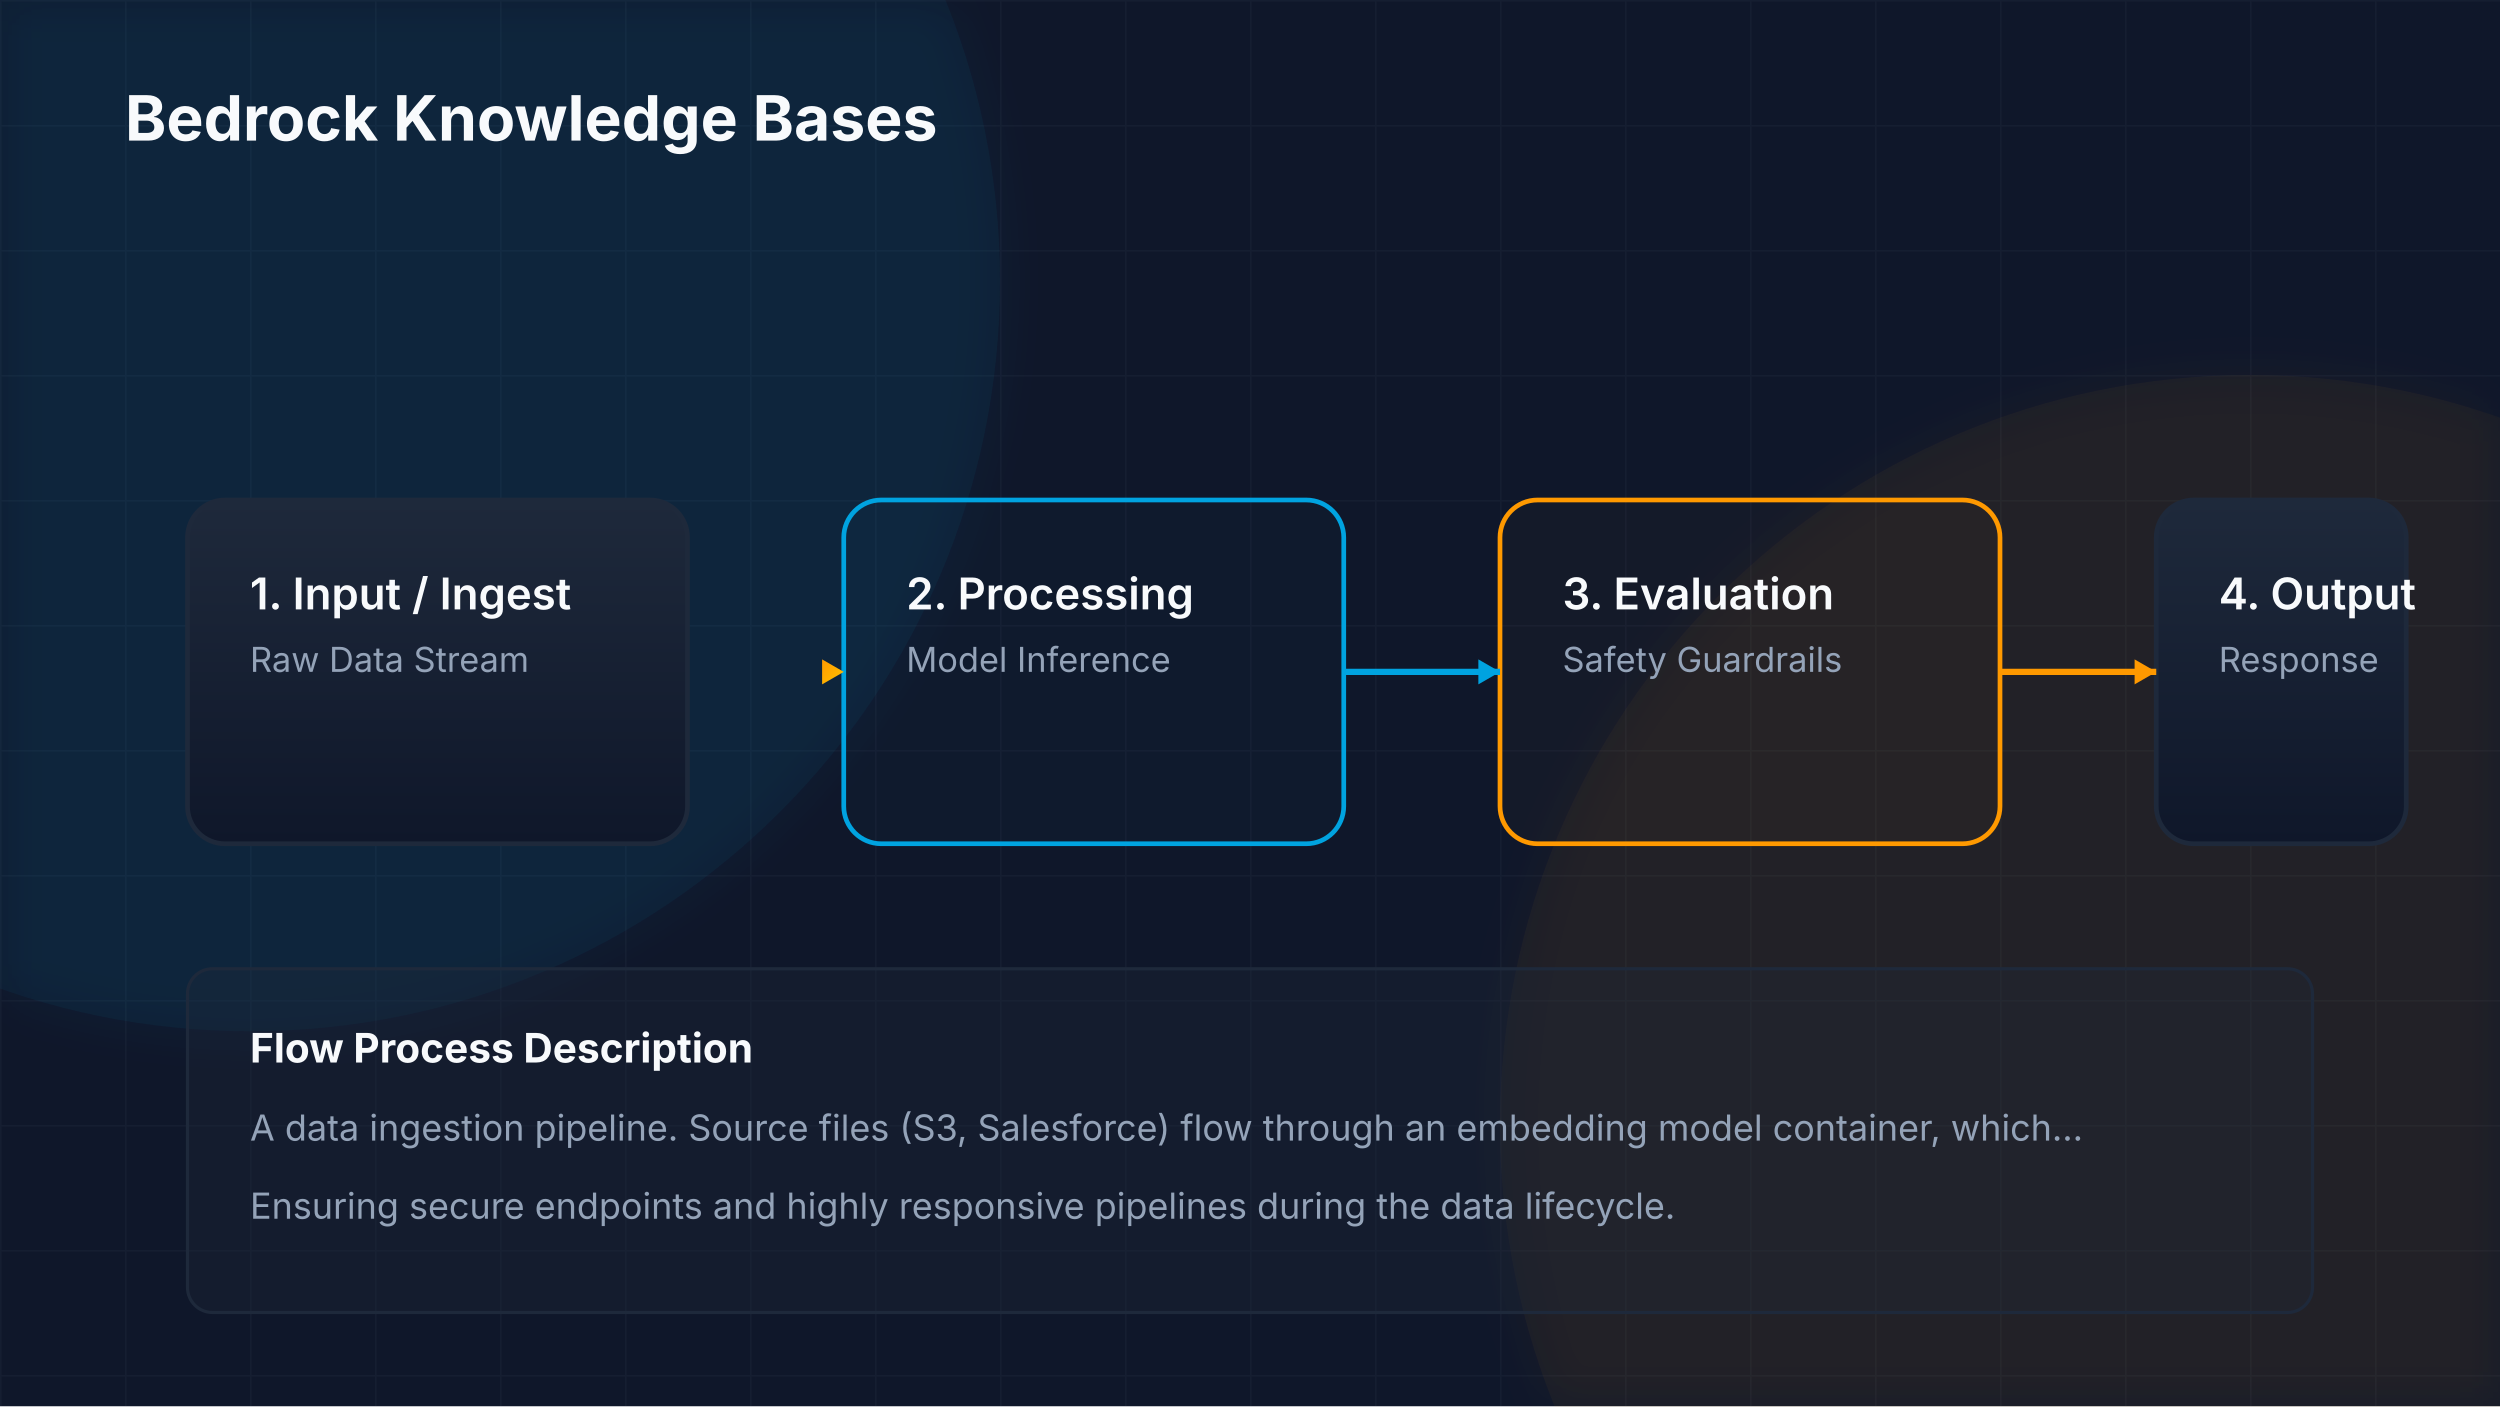
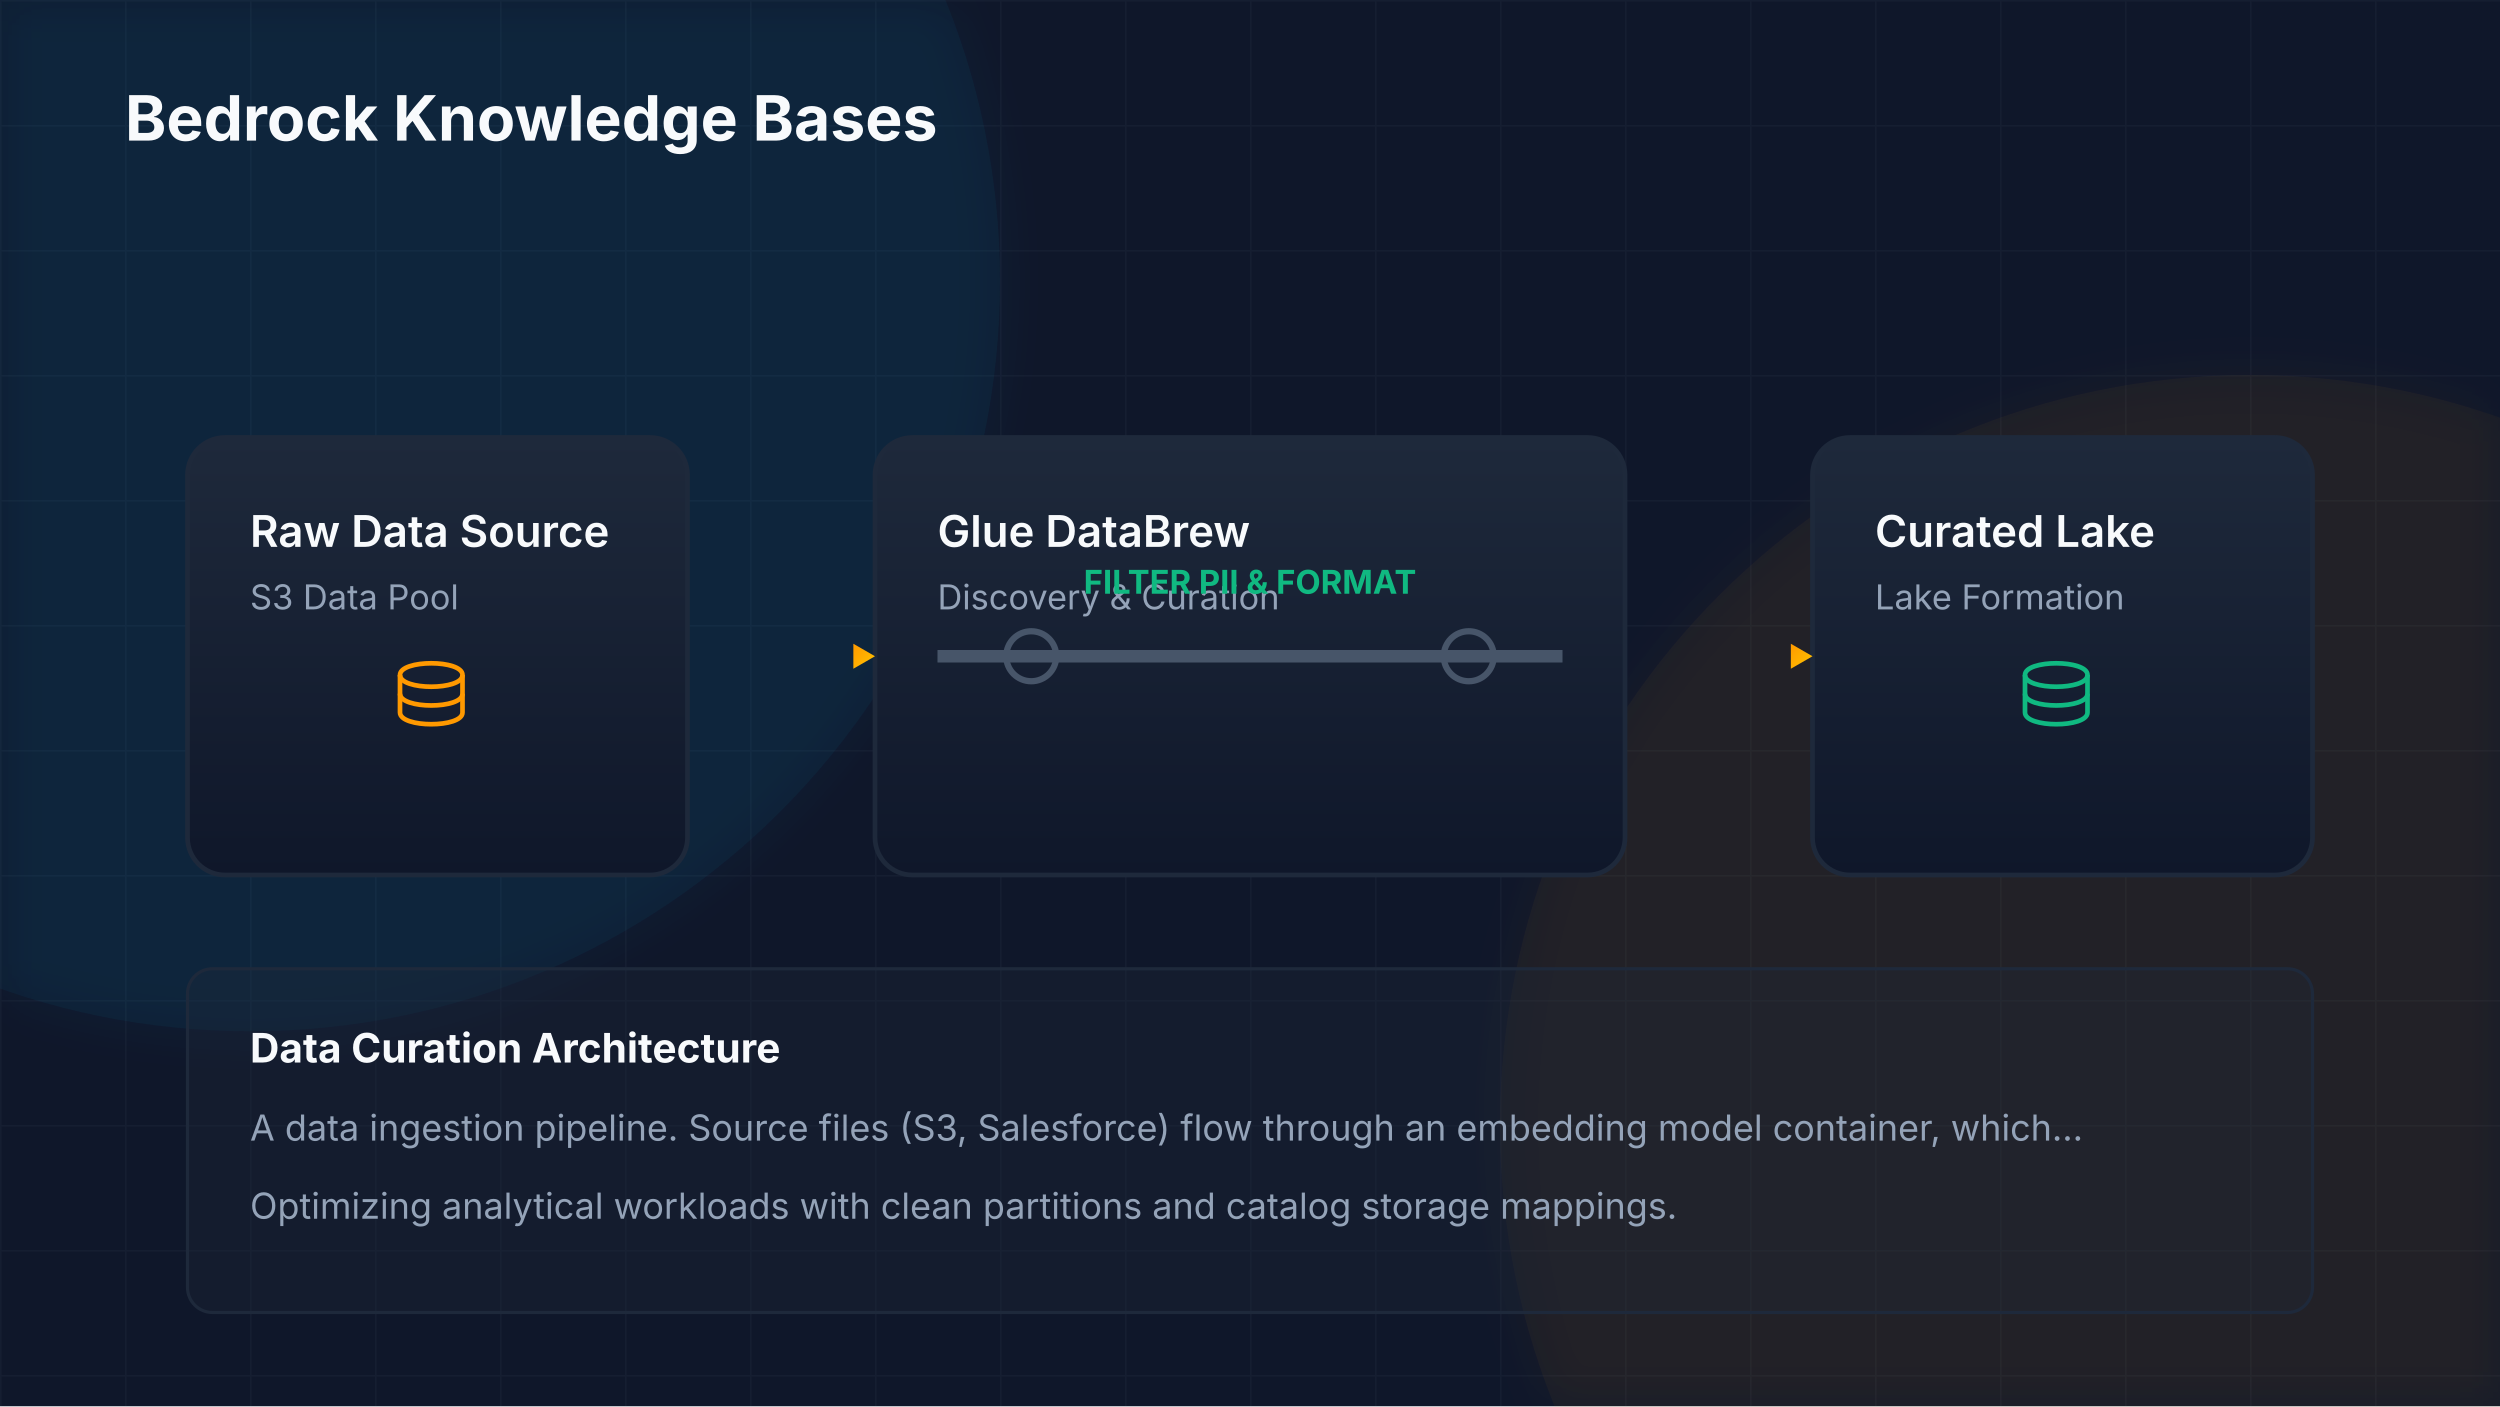
<svg xmlns="http://www.w3.org/2000/svg" viewBox="0 0 800 450" width="100%" height="100%">
  <defs>
    <linearGradient id="aws-orange" x1="0%" y1="0%" x2="100%" y2="100%">
      <stop offset="0%" stop-color="#FF9900" />
      <stop offset="100%" stop-color="#FFC400" />
    </linearGradient>
    <linearGradient id="cloud-blue" x1="0%" y1="0%" x2="100%" y2="100%">
      <stop offset="0%" stop-color="#00A3E0" />
      <stop offset="100%" stop-color="#1D70B8" />
    </linearGradient>
    <linearGradient id="success-green" x1="0%" y1="0%" x2="100%" y2="100%">
      <stop offset="0%" stop-color="#10B981" />
      <stop offset="100%" stop-color="#059669" />
    </linearGradient>
    <linearGradient id="alert-red" x1="0%" y1="0%" x2="100%" y2="100%">
      <stop offset="0%" stop-color="#EF4444" />
      <stop offset="100%" stop-color="#DC2626" />
    </linearGradient>
    <linearGradient id="warning-gold" x1="0%" y1="0%" x2="100%" y2="100%">
      <stop offset="0%" stop-color="#F59E0B" />
      <stop offset="100%" stop-color="#D97706" />
    </linearGradient>
    <linearGradient id="dark-card" x1="0%" y1="0%" x2="0%" y2="100%">
      <stop offset="0%" stop-color="#1E293B" />
      <stop offset="100%" stop-color="#0F172A" />
    </linearGradient>
    <linearGradient id="purple-glow" x1="0%" y1="0%" x2="100%" y2="100%">
      <stop offset="0%" stop-color="#8B5CF6" />
      <stop offset="100%" stop-color="#6D28D9" />
    </linearGradient>
    <filter id="glow-orange" x="-20%" y="-20%" width="140%" height="140%">
      <feGaussianBlur stdDeviation="8" result="blur" />
      <feComposite in="SourceGraphic" in2="blur" operator="over" />
    </filter>
    <filter id="glow-blue" x="-20%" y="-20%" width="140%" height="140%">
      <feGaussianBlur stdDeviation="8" result="blur" />
      <feComposite in="SourceGraphic" in2="blur" operator="over" />
    </filter>
    <pattern id="grid" width="40" height="40" patternUnits="userSpaceOnUse">
      <path d="M 40 0 L 0 0 0 40" fill="none" stroke="rgba(148, 163, 184, 0.05)" stroke-width="1" />
    </pattern>
  </defs>
  <rect width="800" height="450" fill="#0F172A" />
  <rect width="800" height="450" fill="url(#grid)" />
  <circle cx="80.0" cy="90.0" r="240.0" fill="rgba(0, 163, 224, 0.05)" filter="url(#glow-blue)" />
  <circle cx="720.0" cy="360.0" r="240.0" fill="rgba(255, 153, 0, 0.04)" filter="url(#glow-orange)" />
  <text x="40" y="45" font-family="Inter, system-ui, sans-serif" font-size="20" font-weight="700" fill="#F8FAFC">Bedrock Knowledge Bases</text>
-   <rect x="60" y="160" width="160" height="110" rx="12" fill="url(#dark-card)" stroke="#1E293B" stroke-width="1.5" />
-   <text x="80" y="195" font-family="Inter, system-ui, sans-serif" font-size="14" font-weight="600" fill="#F8FAFC">1. Input / Ingest</text>
-   <text x="80" y="215" font-family="Inter, system-ui, sans-serif" font-size="11" fill="#94A3B8">Raw Data Stream</text>
-   <rect x="270" y="160" width="160" height="110" rx="12" fill="rgba(0,163,224,0.02)" stroke="#00A3E0" stroke-width="1.5" />
-   <text x="290" y="195" font-family="Inter, system-ui, sans-serif" font-size="14" font-weight="600" fill="#F8FAFC">2. Processing</text>
-   <text x="290" y="215" font-family="Inter, system-ui, sans-serif" font-size="11" fill="#94A3B8">Model Inference</text>
-   <rect x="480" y="160" width="160" height="110" rx="12" fill="rgba(255,153,0,0.02)" stroke="#FF9900" stroke-width="1.5" />
-   <text x="500" y="195" font-family="Inter, system-ui, sans-serif" font-size="14" font-weight="600" fill="#F8FAFC">3. Evaluation</text>
-   <text x="500" y="215" font-family="Inter, system-ui, sans-serif" font-size="11" fill="#94A3B8">Safety Guardrails</text>
-   <rect x="690" y="160" width="80" height="110" rx="12" fill="url(#dark-card)" stroke="#1E293B" stroke-width="1.5" />
-   <text x="710" y="195" font-family="Inter, system-ui, sans-serif" font-size="14" font-weight="600" fill="#F8FAFC">4. Output</text>
-   <text x="710" y="215" font-family="Inter, system-ui, sans-serif" font-size="11" fill="#94A3B8">Response</text>
-   <line x1="220" y1="215" x2="270" y2="215" stroke="url(#aws-orange)" stroke-width="2" />
-   <path d="M 270 215 L 263.072 219.0 L 263.072 211.0 Z" fill="url(#aws-orange)" />
-   <line x1="430" y1="215" x2="480" y2="215" stroke="#00A3E0" stroke-width="2" />
-   <path d="M 480 215 L 473.072 219.0 L 473.072 211.0 Z" fill="#00A3E0" />
-   <line x1="640" y1="215" x2="690" y2="215" stroke="#FF9900" stroke-width="2" />
-   <path d="M 690 215 L 683.072 219.0 L 683.072 211.0 Z" fill="#FF9900" />
+   <rect x="60" y="140" width="160" height="140" rx="12" fill="url(#dark-card)" stroke="#1E293B" stroke-width="1.5" />
+   <text x="80" y="175" font-family="Inter, system-ui, sans-serif" font-size="14" font-weight="600" fill="#F8FAFC">Raw Data Source</text>
+   <text x="80" y="195" font-family="Inter, system-ui, sans-serif" font-size="11" fill="#94A3B8">S3 Data Pool</text>
+   <g transform="translate(128,210)">
+     <path d="M 0 6 C 0 1, 20 1, 20 6 C 20 11, 0 11, 0 6 Z" fill="none" stroke="#FF9900" stroke-width="1.5" />
+     <path d="M 0 6 L 0 12 C 0 17, 20 17, 20 12 L 20 6" fill="none" stroke="#FF9900" stroke-width="1.5" />
+     <path d="M 0 12 L 0 18 C 0 23, 20 23, 20 18 L 20 12" fill="none" stroke="#FF9900" stroke-width="1.5" />
+   </g>
+   <rect x="280" y="140" width="240" height="140" rx="12" fill="url(#dark-card)" stroke="#1E293B" stroke-width="1.5" />
+   <text x="300" y="175" font-family="Inter, system-ui, sans-serif" font-size="14" font-weight="600" fill="#F8FAFC">Glue DataBrew</text>
+   <text x="300" y="195" font-family="Inter, system-ui, sans-serif" font-size="11" fill="#94A3B8">Discovery &amp; Curation</text>
+   <line x1="300" y1="210" x2="500" y2="210" stroke="#475569" stroke-width="4" />
+   <circle cx="330" cy="210" r="8" fill="none" stroke="#475569" stroke-width="2" />
+   <circle cx="470" cy="210" r="8" fill="none" stroke="#475569" stroke-width="2" />
+   <text x="400" y="190" font-family="Inter" font-size="10.5" fill="#10B981" font-weight="700" text-anchor="middle">FILTER PII &amp; FORMAT</text>
+   <rect x="580" y="140" width="160" height="140" rx="12" fill="url(#dark-card)" stroke="#1E293B" stroke-width="1.5" />
+   <text x="600" y="175" font-family="Inter, system-ui, sans-serif" font-size="14" font-weight="600" fill="#F8FAFC">Curated Lake</text>
+   <text x="600" y="195" font-family="Inter, system-ui, sans-serif" font-size="11" fill="#94A3B8">Lake Formation</text>
+   <g transform="translate(648,210)">
+     <path d="M 0 6 C 0 1, 20 1, 20 6 C 20 11, 0 11, 0 6 Z" fill="none" stroke="#10B981" stroke-width="1.5" />
+     <path d="M 0 6 L 0 12 C 0 17, 20 17, 20 12 L 20 6" fill="none" stroke="#10B981" stroke-width="1.5" />
+     <path d="M 0 12 L 0 18 C 0 23, 20 23, 20 18 L 20 12" fill="none" stroke="#10B981" stroke-width="1.5" />
+   </g>
+   <line x1="220" y1="210" x2="280" y2="210" stroke="url(#aws-orange)" stroke-width="2" />
+   <path d="M 280 210 L 273.072 214.0 L 273.072 206.0 Z" fill="url(#aws-orange)" />
+   <line x1="520" y1="210" x2="580" y2="210" stroke="url(#aws-orange)" stroke-width="2" />
+   <path d="M 580 210 L 573.072 214.0 L 573.072 206.0 Z" fill="url(#aws-orange)" />
  <rect x="60" y="310" width="680" height="110" rx="8" fill="rgba(30,41,59,0.3)" stroke="#1E293B" stroke-width="1" />
-   <text x="80" y="340" font-family="Inter, sans-serif" font-size="13" font-weight="700" fill="#F8FAFC">Flow Process Description</text>
+   <text x="80" y="340" font-family="Inter, sans-serif" font-size="13" font-weight="700" fill="#F8FAFC">Data Curation Architecture</text>
  <text x="80" y="365" font-family="Inter, sans-serif" font-size="11.5" fill="#94A3B8">A data ingestion pipeline. Source files (S3, Salesforce) flow through an embedding model container, which...</text>
-   <text x="80" y="390" font-family="Inter, sans-serif" font-size="11.5" fill="#94A3B8">Ensuring secure endpoints and highly responsive pipelines during the data lifecycle.</text>
+   <text x="80" y="390" font-family="Inter, sans-serif" font-size="11.5" fill="#94A3B8">Optimizing analytical workloads with clean partitions and catalog storage mappings.</text>
</svg>
